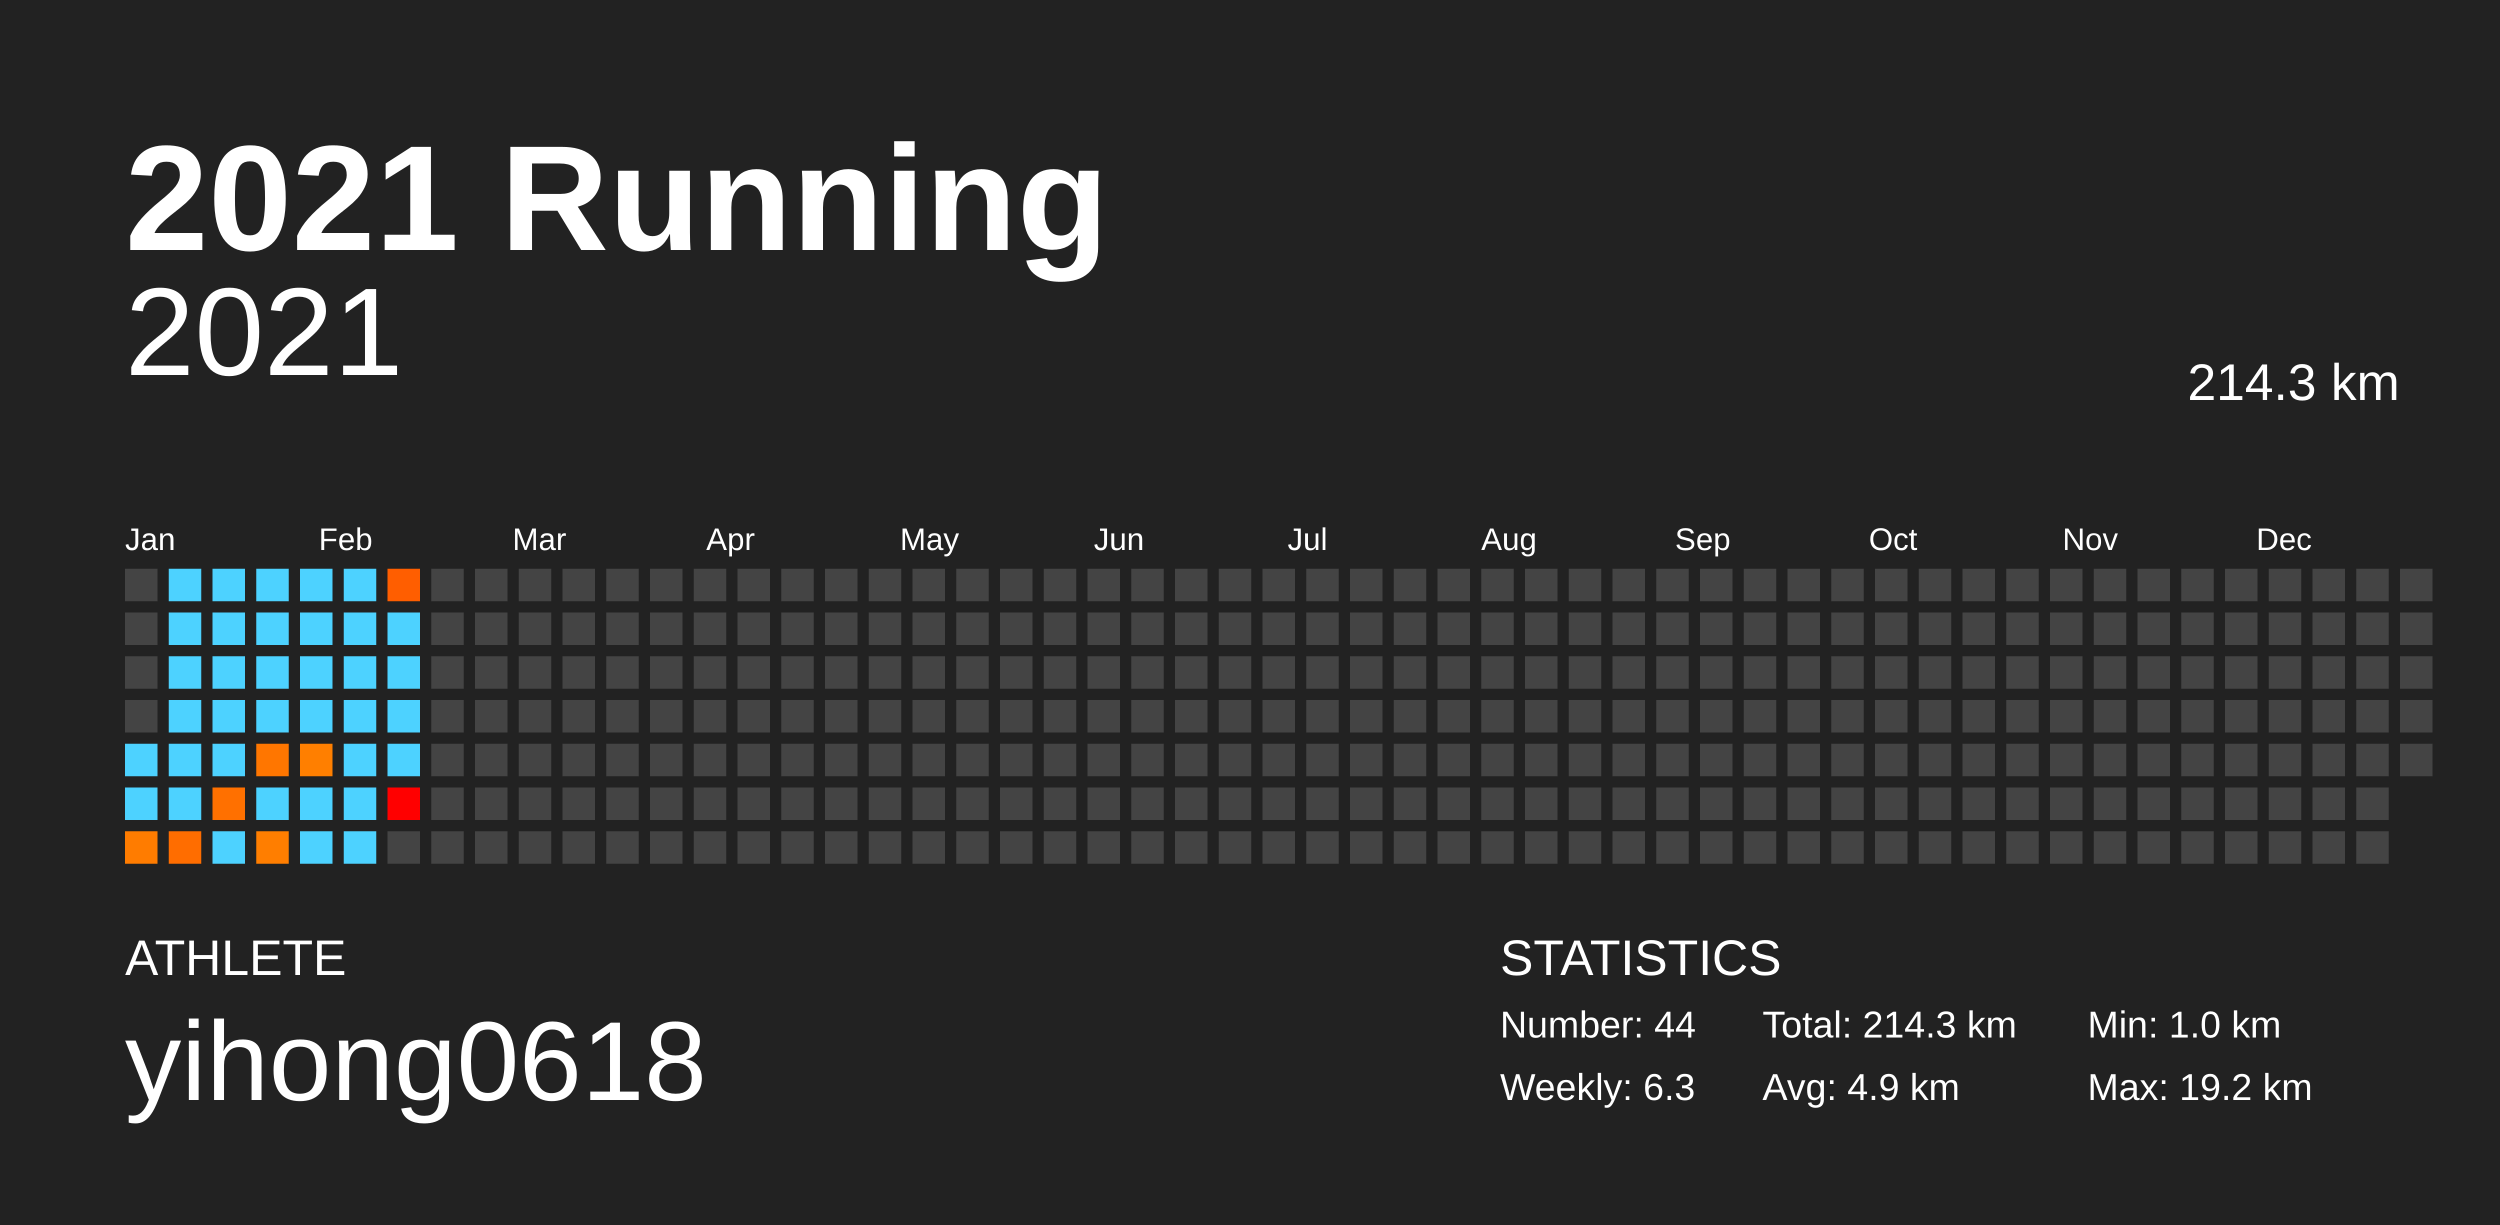
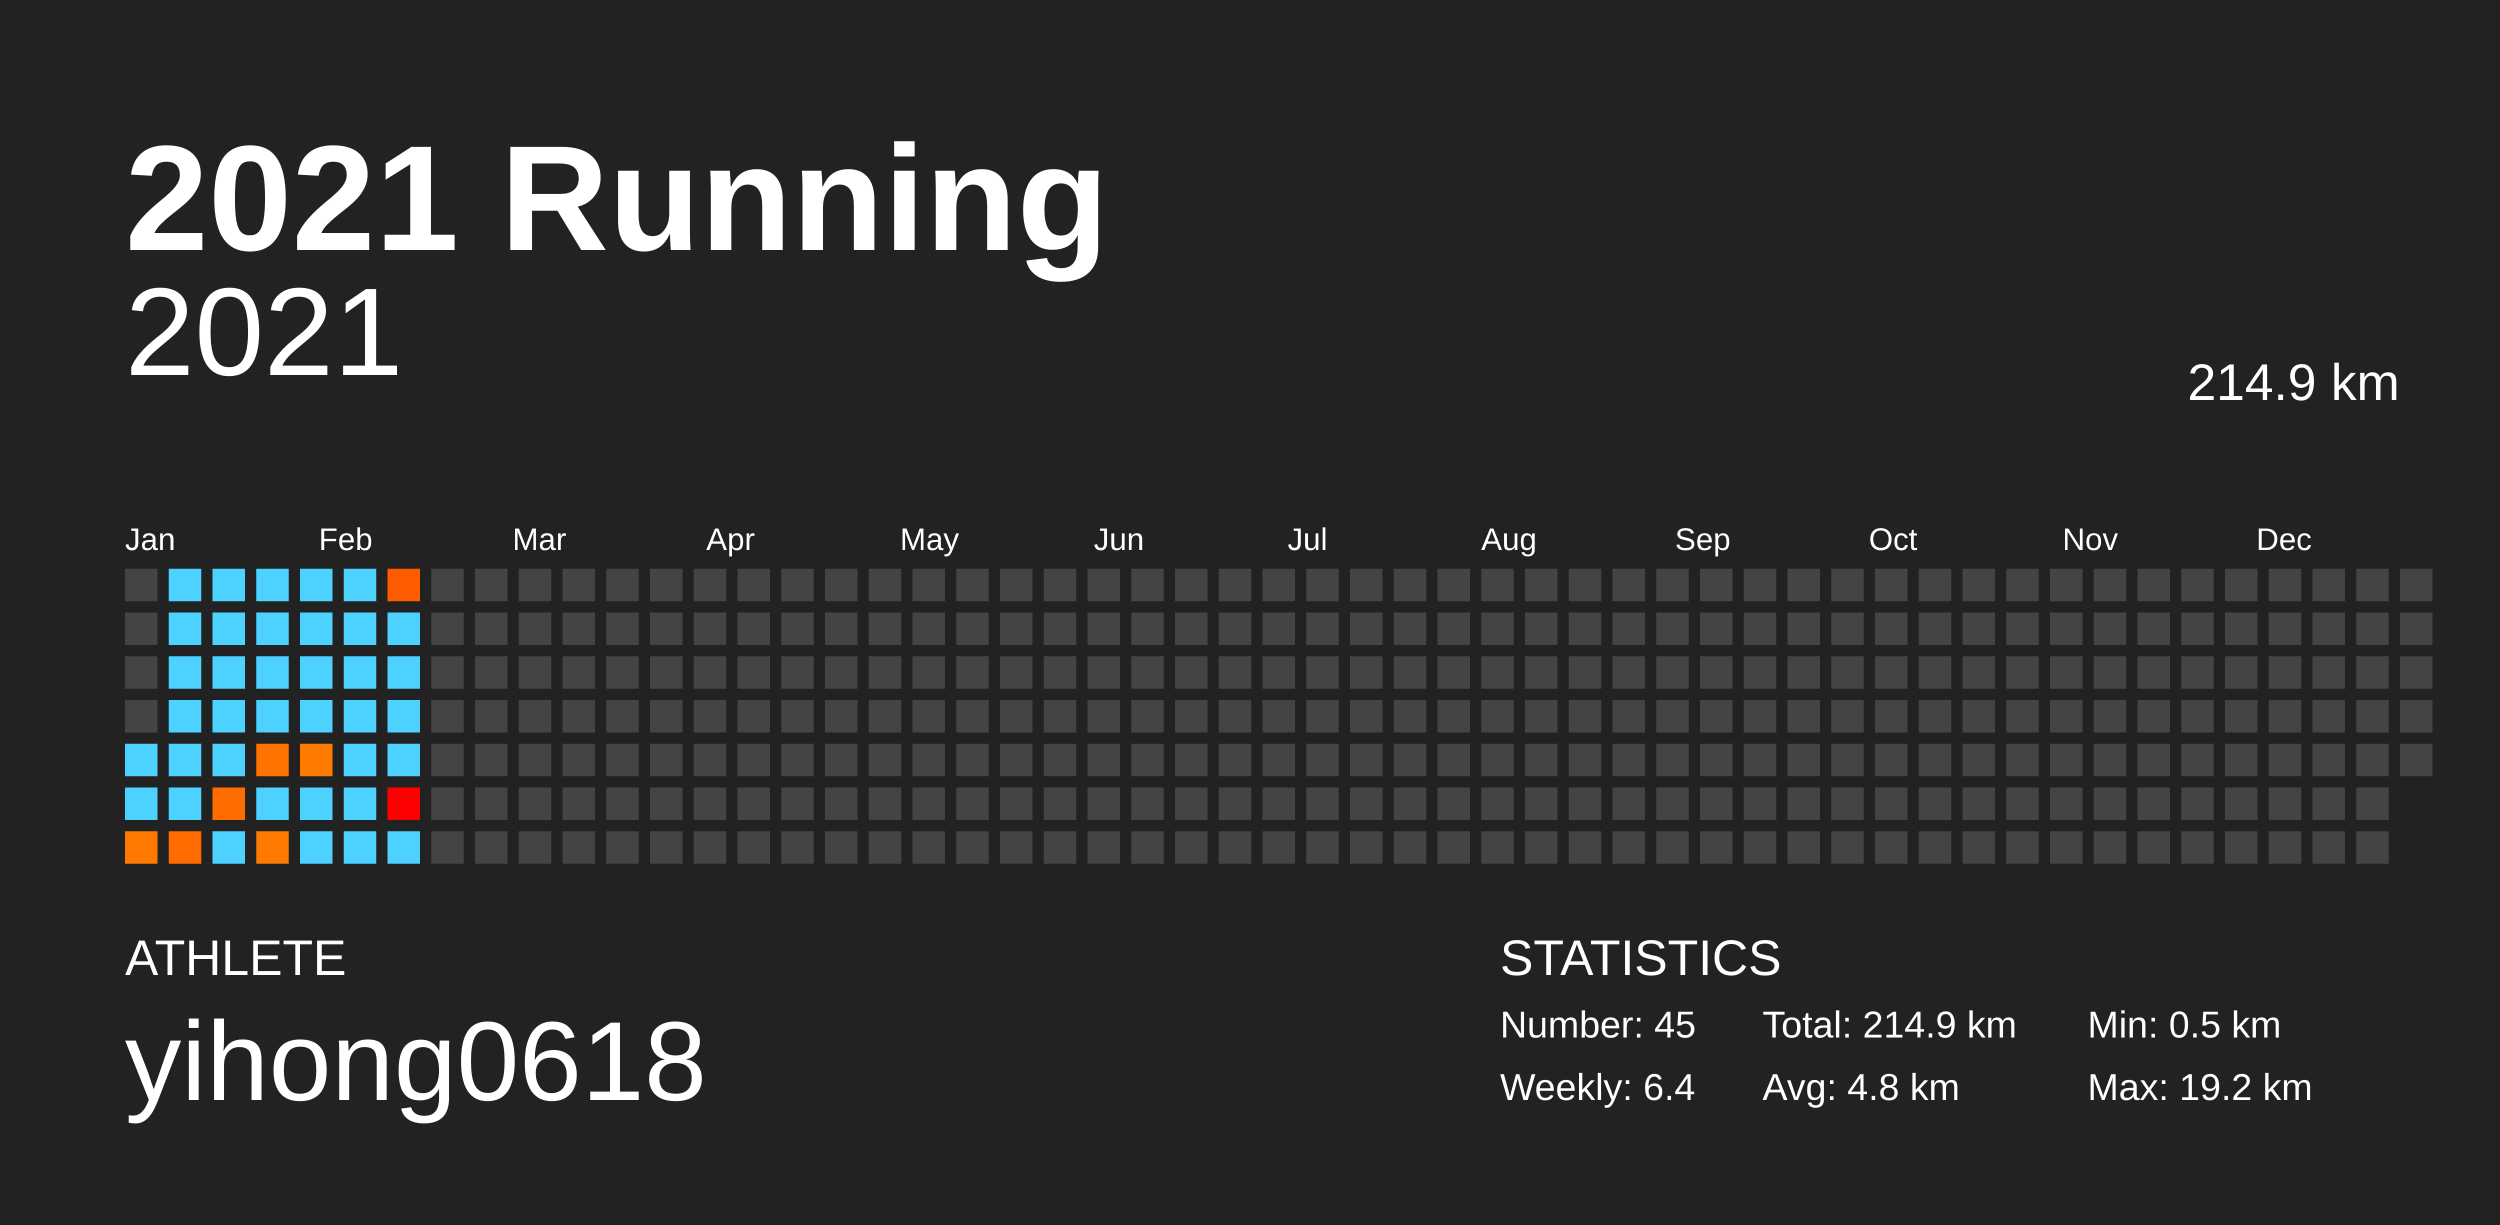
<svg xmlns="http://www.w3.org/2000/svg" baseProfile="full" height="98mm" version="1.1" viewBox="0,0,200,98" width="200mm">
  <defs />
  <rect fill="#222222" height="98" width="200" x="0" y="0" />
  <text fill="#FFFFFF" style="font-size:12px; font-family:Arial; font-weight:bold;" x="10" y="20">2021 Running</text>
  <text fill="#FFFFFF" style="font-size:4px; font-family:Arial" x="10" y="78">ATHLETE</text>
  <text fill="#FFFFFF" style="font-size:9px; font-family:Arial" x="10" y="88">yihong0618</text>
  <text fill="#FFFFFF" style="font-size:4px; font-family:Arial" x="120" y="78">STATISTICS</text>
-   <text fill="#FFFFFF" style="font-size:3px; font-family:Arial" x="120" y="83">Number: 44</text>
-   <text fill="#FFFFFF" style="font-size:3px; font-family:Arial" x="120" y="88">Weekly: 6.3</text>
-   <text fill="#FFFFFF" style="font-size:3px; font-family:Arial" x="141" y="83">Total: 214.3 km</text>
-   <text fill="#FFFFFF" style="font-size:3px; font-family:Arial" x="141" y="88">Avg: 4.9 km</text>
-   <text fill="#FFFFFF" style="font-size:3px; font-family:Arial" x="167" y="83">Min: 1.0 km</text>
+   <text fill="#FFFFFF" style="font-size:3px; font-family:Arial" x="120" y="83">Number: 45</text>
+   <text fill="#FFFFFF" style="font-size:3px; font-family:Arial" x="120" y="88">Weekly: 6.4</text>
+   <text fill="#FFFFFF" style="font-size:3px; font-family:Arial" x="141" y="83">Total: 214.9 km</text>
+   <text fill="#FFFFFF" style="font-size:3px; font-family:Arial" x="141" y="88">Avg: 4.8 km</text>
+   <text fill="#FFFFFF" style="font-size:3px; font-family:Arial" x="167" y="83">Min: 0.5 km</text>
  <text fill="#FFFFFF" style="font-size:3px; font-family:Arial" x="167" y="88">Max: 19.2 km</text>
  <text alignment-baseline="hanging" fill="#FFFFFF" style="font-size:10.0px; font-family:Arial;" x="10" y="30">2021</text>
-   <text alignment-baseline="hanging" fill="#FFFFFF" style="font-size:4.125px; font-family:Arial;" x="175" y="32">214.3 km</text>
+   <text alignment-baseline="hanging" fill="#FFFFFF" style="font-size:4.125px; font-family:Arial;" x="175" y="32">214.9 km</text>
  <text fill="#FFFFFF" style="font-size:2.5px; font-family:Arial" x="10.0" y="44">Jan</text>
  <text fill="#FFFFFF" style="font-size:2.5px; font-family:Arial" x="25.5" y="44">Feb</text>
  <text fill="#FFFFFF" style="font-size:2.5px; font-family:Arial" x="41.0" y="44">Mar</text>
  <text fill="#FFFFFF" style="font-size:2.5px; font-family:Arial" x="56.5" y="44">Apr</text>
  <text fill="#FFFFFF" style="font-size:2.5px; font-family:Arial" x="72.0" y="44">May</text>
  <text fill="#FFFFFF" style="font-size:2.5px; font-family:Arial" x="87.5" y="44">Jun</text>
  <text fill="#FFFFFF" style="font-size:2.5px; font-family:Arial" x="103.0" y="44">Jul</text>
  <text fill="#FFFFFF" style="font-size:2.5px; font-family:Arial" x="118.5" y="44">Aug</text>
  <text fill="#FFFFFF" style="font-size:2.5px; font-family:Arial" x="134.0" y="44">Sep</text>
  <text fill="#FFFFFF" style="font-size:2.5px; font-family:Arial" x="149.5" y="44">Oct</text>
  <text fill="#FFFFFF" style="font-size:2.5px; font-family:Arial" x="165.0" y="44">Nov</text>
  <text fill="#FFFFFF" style="font-size:2.5px; font-family:Arial" x="180.5" y="44">Dec</text>
  <rect fill="#444444" height="2.6" width="2.6" x="10.0" y="45.5" />
  <rect fill="#444444" height="2.6" width="2.6" x="10.0" y="49.0" />
  <rect fill="#444444" height="2.6" width="2.6" x="10.0" y="52.5" />
  <rect fill="#444444" height="2.6" width="2.6" x="10.0" y="56.0" />
  <rect fill="#4dd2ff" height="2.6" width="2.6" x="10.0" y="59.5" />
  <rect fill="#4dd2ff" height="2.6" width="2.6" x="10.0" y="63.0" />
-   <rect fill="#ff7c00" height="2.6" width="2.6" x="10.0" y="66.5" />
+   <rect fill="#ff7900" height="2.6" width="2.6" x="10.0" y="66.5" />
  <rect fill="#4dd2ff" height="2.6" width="2.6" x="13.5" y="45.5" />
  <rect fill="#4dd2ff" height="2.6" width="2.6" x="13.5" y="49.0" />
  <rect fill="#4dd2ff" height="2.6" width="2.6" x="13.5" y="52.5" />
  <rect fill="#4dd2ff" height="2.6" width="2.6" x="13.5" y="56.0" />
  <rect fill="#4dd2ff" height="2.6" width="2.6" x="13.5" y="59.5" />
  <rect fill="#4dd2ff" height="2.6" width="2.6" x="13.5" y="63.0" />
-   <rect fill="#ff6d00" height="2.6" width="2.6" x="13.5" y="66.5" />
+   <rect fill="#ff6b00" height="2.6" width="2.6" x="13.5" y="66.5" />
  <rect fill="#4dd2ff" height="2.6" width="2.6" x="17.0" y="45.5" />
  <rect fill="#4dd2ff" height="2.6" width="2.6" x="17.0" y="49.0" />
  <rect fill="#4dd2ff" height="2.6" width="2.6" x="17.0" y="52.5" />
  <rect fill="#4dd2ff" height="2.6" width="2.6" x="17.0" y="56.0" />
  <rect fill="#4dd2ff" height="2.6" width="2.6" x="17.0" y="59.5" />
-   <rect fill="#ff7000" height="2.6" width="2.6" x="17.0" y="63.0" />
+   <rect fill="#ff6d00" height="2.6" width="2.6" x="17.0" y="63.0" />
  <rect fill="#4dd2ff" height="2.6" width="2.6" x="17.0" y="66.5" />
  <rect fill="#4dd2ff" height="2.6" width="2.6" x="20.5" y="45.5" />
  <rect fill="#4dd2ff" height="2.6" width="2.6" x="20.5" y="49.0" />
  <rect fill="#4dd2ff" height="2.6" width="2.6" x="20.5" y="52.5" />
  <rect fill="#4dd2ff" height="2.6" width="2.6" x="20.5" y="56.0" />
-   <rect fill="#ff7600" height="2.6" width="2.6" x="20.5" y="59.5" />
+   <rect fill="#ff7300" height="2.6" width="2.6" x="20.5" y="59.5" />
  <rect fill="#4dd2ff" height="2.6" width="2.6" x="20.5" y="63.0" />
-   <rect fill="#ff7e00" height="2.6" width="2.6" x="20.5" y="66.5" />
+   <rect fill="#ff7a00" height="2.6" width="2.6" x="20.5" y="66.5" />
  <rect fill="#4dd2ff" height="2.6" width="2.6" x="24.0" y="45.5" />
  <rect fill="#4dd2ff" height="2.6" width="2.6" x="24.0" y="49.0" />
  <rect fill="#4dd2ff" height="2.6" width="2.6" x="24.0" y="52.5" />
  <rect fill="#4dd2ff" height="2.6" width="2.6" x="24.0" y="56.0" />
-   <rect fill="#ff7f00" height="2.6" width="2.6" x="24.0" y="59.5" />
+   <rect fill="#ff7b00" height="2.6" width="2.6" x="24.0" y="59.5" />
  <rect fill="#4dd2ff" height="2.6" width="2.6" x="24.0" y="63.0" />
  <rect fill="#4dd2ff" height="2.6" width="2.6" x="24.0" y="66.5" />
  <rect fill="#4dd2ff" height="2.6" width="2.6" x="27.5" y="45.5" />
  <rect fill="#4dd2ff" height="2.6" width="2.6" x="27.5" y="49.0" />
  <rect fill="#4dd2ff" height="2.6" width="2.6" x="27.5" y="52.5" />
  <rect fill="#4dd2ff" height="2.6" width="2.6" x="27.5" y="56.0" />
  <rect fill="#4dd2ff" height="2.6" width="2.6" x="27.5" y="59.5" />
  <rect fill="#4dd2ff" height="2.6" width="2.6" x="27.5" y="63.0" />
  <rect fill="#4dd2ff" height="2.6" width="2.6" x="27.5" y="66.5" />
-   <rect fill="#ff5e00" height="2.6" width="2.6" x="31.0" y="45.5" />
+   <rect fill="#ff5c00" height="2.6" width="2.6" x="31.0" y="45.5" />
  <rect fill="#4dd2ff" height="2.6" width="2.6" x="31.0" y="49.0" />
  <rect fill="#4dd2ff" height="2.6" width="2.6" x="31.0" y="52.5" />
  <rect fill="#4dd2ff" height="2.6" width="2.6" x="31.0" y="56.0" />
  <rect fill="#4dd2ff" height="2.6" width="2.6" x="31.0" y="59.5" />
  <rect fill="#ff0000" height="2.6" width="2.6" x="31.0" y="63.0" />
-   <rect fill="#444444" height="2.6" width="2.6" x="31.0" y="66.5" />
+   <rect fill="#4dd2ff" height="2.6" width="2.6" x="31.0" y="66.5" />
  <rect fill="#444444" height="2.6" width="2.6" x="34.5" y="45.5" />
  <rect fill="#444444" height="2.6" width="2.6" x="34.5" y="49.0" />
  <rect fill="#444444" height="2.6" width="2.6" x="34.5" y="52.5" />
  <rect fill="#444444" height="2.6" width="2.6" x="34.5" y="56.0" />
  <rect fill="#444444" height="2.6" width="2.6" x="34.5" y="59.5" />
  <rect fill="#444444" height="2.6" width="2.6" x="34.5" y="63.0" />
  <rect fill="#444444" height="2.6" width="2.6" x="34.5" y="66.5" />
  <rect fill="#444444" height="2.6" width="2.6" x="38.0" y="45.5" />
  <rect fill="#444444" height="2.6" width="2.6" x="38.0" y="49.0" />
  <rect fill="#444444" height="2.6" width="2.6" x="38.0" y="52.5" />
  <rect fill="#444444" height="2.6" width="2.6" x="38.0" y="56.0" />
  <rect fill="#444444" height="2.6" width="2.6" x="38.0" y="59.5" />
  <rect fill="#444444" height="2.6" width="2.6" x="38.0" y="63.0" />
  <rect fill="#444444" height="2.6" width="2.6" x="38.0" y="66.5" />
  <rect fill="#444444" height="2.6" width="2.6" x="41.5" y="45.5" />
  <rect fill="#444444" height="2.6" width="2.6" x="41.5" y="49.0" />
  <rect fill="#444444" height="2.6" width="2.6" x="41.5" y="52.5" />
  <rect fill="#444444" height="2.6" width="2.6" x="41.5" y="56.0" />
  <rect fill="#444444" height="2.6" width="2.6" x="41.5" y="59.5" />
  <rect fill="#444444" height="2.6" width="2.6" x="41.5" y="63.0" />
  <rect fill="#444444" height="2.6" width="2.6" x="41.5" y="66.5" />
  <rect fill="#444444" height="2.6" width="2.6" x="45.0" y="45.5" />
  <rect fill="#444444" height="2.6" width="2.6" x="45.0" y="49.0" />
  <rect fill="#444444" height="2.6" width="2.6" x="45.0" y="52.5" />
  <rect fill="#444444" height="2.6" width="2.6" x="45.0" y="56.0" />
  <rect fill="#444444" height="2.6" width="2.6" x="45.0" y="59.5" />
  <rect fill="#444444" height="2.6" width="2.6" x="45.0" y="63.0" />
  <rect fill="#444444" height="2.6" width="2.6" x="45.0" y="66.5" />
  <rect fill="#444444" height="2.6" width="2.6" x="48.5" y="45.5" />
  <rect fill="#444444" height="2.6" width="2.6" x="48.5" y="49.0" />
  <rect fill="#444444" height="2.6" width="2.6" x="48.5" y="52.5" />
  <rect fill="#444444" height="2.6" width="2.6" x="48.5" y="56.0" />
  <rect fill="#444444" height="2.6" width="2.6" x="48.5" y="59.5" />
  <rect fill="#444444" height="2.6" width="2.6" x="48.5" y="63.0" />
  <rect fill="#444444" height="2.6" width="2.6" x="48.5" y="66.5" />
  <rect fill="#444444" height="2.6" width="2.6" x="52.0" y="45.5" />
  <rect fill="#444444" height="2.6" width="2.6" x="52.0" y="49.0" />
  <rect fill="#444444" height="2.6" width="2.6" x="52.0" y="52.5" />
  <rect fill="#444444" height="2.6" width="2.6" x="52.0" y="56.0" />
  <rect fill="#444444" height="2.6" width="2.6" x="52.0" y="59.5" />
  <rect fill="#444444" height="2.6" width="2.6" x="52.0" y="63.0" />
  <rect fill="#444444" height="2.6" width="2.6" x="52.0" y="66.5" />
  <rect fill="#444444" height="2.6" width="2.6" x="55.5" y="45.5" />
  <rect fill="#444444" height="2.6" width="2.6" x="55.5" y="49.0" />
  <rect fill="#444444" height="2.6" width="2.6" x="55.5" y="52.5" />
  <rect fill="#444444" height="2.6" width="2.6" x="55.5" y="56.0" />
  <rect fill="#444444" height="2.6" width="2.6" x="55.5" y="59.5" />
  <rect fill="#444444" height="2.6" width="2.6" x="55.5" y="63.0" />
  <rect fill="#444444" height="2.6" width="2.6" x="55.5" y="66.5" />
  <rect fill="#444444" height="2.6" width="2.6" x="59.0" y="45.5" />
  <rect fill="#444444" height="2.6" width="2.6" x="59.0" y="49.0" />
  <rect fill="#444444" height="2.6" width="2.6" x="59.0" y="52.5" />
  <rect fill="#444444" height="2.6" width="2.6" x="59.0" y="56.0" />
  <rect fill="#444444" height="2.6" width="2.6" x="59.0" y="59.5" />
  <rect fill="#444444" height="2.6" width="2.6" x="59.0" y="63.0" />
  <rect fill="#444444" height="2.6" width="2.6" x="59.0" y="66.5" />
  <rect fill="#444444" height="2.6" width="2.6" x="62.5" y="45.5" />
  <rect fill="#444444" height="2.6" width="2.6" x="62.5" y="49.0" />
  <rect fill="#444444" height="2.6" width="2.6" x="62.5" y="52.5" />
  <rect fill="#444444" height="2.6" width="2.6" x="62.5" y="56.0" />
  <rect fill="#444444" height="2.6" width="2.6" x="62.5" y="59.5" />
  <rect fill="#444444" height="2.6" width="2.6" x="62.5" y="63.0" />
  <rect fill="#444444" height="2.6" width="2.6" x="62.5" y="66.5" />
  <rect fill="#444444" height="2.6" width="2.6" x="66.0" y="45.5" />
  <rect fill="#444444" height="2.6" width="2.6" x="66.0" y="49.0" />
  <rect fill="#444444" height="2.6" width="2.6" x="66.0" y="52.5" />
  <rect fill="#444444" height="2.6" width="2.6" x="66.0" y="56.0" />
  <rect fill="#444444" height="2.6" width="2.6" x="66.0" y="59.5" />
  <rect fill="#444444" height="2.6" width="2.6" x="66.0" y="63.0" />
  <rect fill="#444444" height="2.6" width="2.6" x="66.0" y="66.5" />
  <rect fill="#444444" height="2.6" width="2.6" x="69.5" y="45.5" />
  <rect fill="#444444" height="2.6" width="2.6" x="69.5" y="49.0" />
  <rect fill="#444444" height="2.6" width="2.6" x="69.5" y="52.5" />
  <rect fill="#444444" height="2.6" width="2.6" x="69.5" y="56.0" />
  <rect fill="#444444" height="2.6" width="2.6" x="69.5" y="59.5" />
  <rect fill="#444444" height="2.6" width="2.6" x="69.5" y="63.0" />
  <rect fill="#444444" height="2.6" width="2.6" x="69.5" y="66.5" />
  <rect fill="#444444" height="2.6" width="2.6" x="73.0" y="45.5" />
  <rect fill="#444444" height="2.6" width="2.6" x="73.0" y="49.0" />
  <rect fill="#444444" height="2.6" width="2.6" x="73.0" y="52.5" />
  <rect fill="#444444" height="2.6" width="2.6" x="73.0" y="56.0" />
  <rect fill="#444444" height="2.6" width="2.6" x="73.0" y="59.5" />
  <rect fill="#444444" height="2.6" width="2.6" x="73.0" y="63.0" />
  <rect fill="#444444" height="2.6" width="2.6" x="73.0" y="66.5" />
  <rect fill="#444444" height="2.6" width="2.6" x="76.5" y="45.5" />
  <rect fill="#444444" height="2.6" width="2.6" x="76.5" y="49.0" />
  <rect fill="#444444" height="2.6" width="2.6" x="76.5" y="52.5" />
  <rect fill="#444444" height="2.6" width="2.6" x="76.5" y="56.0" />
  <rect fill="#444444" height="2.6" width="2.6" x="76.5" y="59.5" />
  <rect fill="#444444" height="2.6" width="2.6" x="76.5" y="63.0" />
  <rect fill="#444444" height="2.6" width="2.6" x="76.5" y="66.5" />
  <rect fill="#444444" height="2.6" width="2.6" x="80.0" y="45.5" />
  <rect fill="#444444" height="2.6" width="2.6" x="80.0" y="49.0" />
  <rect fill="#444444" height="2.6" width="2.6" x="80.0" y="52.5" />
  <rect fill="#444444" height="2.6" width="2.6" x="80.0" y="56.0" />
  <rect fill="#444444" height="2.6" width="2.6" x="80.0" y="59.5" />
  <rect fill="#444444" height="2.6" width="2.6" x="80.0" y="63.0" />
  <rect fill="#444444" height="2.6" width="2.6" x="80.0" y="66.5" />
  <rect fill="#444444" height="2.6" width="2.6" x="83.5" y="45.5" />
  <rect fill="#444444" height="2.6" width="2.6" x="83.5" y="49.0" />
  <rect fill="#444444" height="2.6" width="2.6" x="83.5" y="52.5" />
  <rect fill="#444444" height="2.6" width="2.6" x="83.5" y="56.0" />
  <rect fill="#444444" height="2.6" width="2.6" x="83.5" y="59.5" />
  <rect fill="#444444" height="2.6" width="2.6" x="83.5" y="63.0" />
  <rect fill="#444444" height="2.6" width="2.6" x="83.5" y="66.5" />
  <rect fill="#444444" height="2.6" width="2.6" x="87.0" y="45.5" />
  <rect fill="#444444" height="2.6" width="2.6" x="87.0" y="49.0" />
  <rect fill="#444444" height="2.6" width="2.6" x="87.0" y="52.5" />
  <rect fill="#444444" height="2.6" width="2.6" x="87.0" y="56.0" />
  <rect fill="#444444" height="2.6" width="2.6" x="87.0" y="59.5" />
  <rect fill="#444444" height="2.6" width="2.6" x="87.0" y="63.0" />
  <rect fill="#444444" height="2.6" width="2.6" x="87.0" y="66.5" />
  <rect fill="#444444" height="2.6" width="2.6" x="90.5" y="45.5" />
  <rect fill="#444444" height="2.6" width="2.6" x="90.5" y="49.0" />
  <rect fill="#444444" height="2.6" width="2.6" x="90.5" y="52.5" />
  <rect fill="#444444" height="2.6" width="2.6" x="90.5" y="56.0" />
  <rect fill="#444444" height="2.6" width="2.6" x="90.5" y="59.5" />
  <rect fill="#444444" height="2.6" width="2.6" x="90.5" y="63.0" />
  <rect fill="#444444" height="2.6" width="2.6" x="90.5" y="66.5" />
  <rect fill="#444444" height="2.6" width="2.6" x="94.0" y="45.5" />
  <rect fill="#444444" height="2.6" width="2.6" x="94.0" y="49.0" />
  <rect fill="#444444" height="2.6" width="2.6" x="94.0" y="52.5" />
  <rect fill="#444444" height="2.6" width="2.6" x="94.0" y="56.0" />
  <rect fill="#444444" height="2.6" width="2.6" x="94.0" y="59.5" />
  <rect fill="#444444" height="2.6" width="2.6" x="94.0" y="63.0" />
  <rect fill="#444444" height="2.6" width="2.6" x="94.0" y="66.5" />
  <rect fill="#444444" height="2.6" width="2.6" x="97.5" y="45.5" />
  <rect fill="#444444" height="2.6" width="2.6" x="97.5" y="49.0" />
  <rect fill="#444444" height="2.6" width="2.6" x="97.5" y="52.5" />
  <rect fill="#444444" height="2.6" width="2.6" x="97.5" y="56.0" />
  <rect fill="#444444" height="2.6" width="2.6" x="97.5" y="59.5" />
  <rect fill="#444444" height="2.6" width="2.6" x="97.5" y="63.0" />
  <rect fill="#444444" height="2.6" width="2.6" x="97.5" y="66.5" />
  <rect fill="#444444" height="2.6" width="2.6" x="101.0" y="45.5" />
  <rect fill="#444444" height="2.6" width="2.6" x="101.0" y="49.0" />
  <rect fill="#444444" height="2.6" width="2.6" x="101.0" y="52.5" />
  <rect fill="#444444" height="2.6" width="2.6" x="101.0" y="56.0" />
  <rect fill="#444444" height="2.6" width="2.6" x="101.0" y="59.5" />
  <rect fill="#444444" height="2.6" width="2.6" x="101.0" y="63.0" />
  <rect fill="#444444" height="2.6" width="2.6" x="101.0" y="66.5" />
  <rect fill="#444444" height="2.6" width="2.6" x="104.5" y="45.5" />
  <rect fill="#444444" height="2.6" width="2.6" x="104.5" y="49.0" />
  <rect fill="#444444" height="2.6" width="2.6" x="104.5" y="52.5" />
  <rect fill="#444444" height="2.6" width="2.6" x="104.5" y="56.0" />
  <rect fill="#444444" height="2.6" width="2.6" x="104.5" y="59.5" />
  <rect fill="#444444" height="2.6" width="2.6" x="104.5" y="63.0" />
  <rect fill="#444444" height="2.6" width="2.6" x="104.5" y="66.5" />
  <rect fill="#444444" height="2.6" width="2.6" x="108.0" y="45.5" />
  <rect fill="#444444" height="2.6" width="2.6" x="108.0" y="49.0" />
  <rect fill="#444444" height="2.6" width="2.6" x="108.0" y="52.5" />
  <rect fill="#444444" height="2.6" width="2.6" x="108.0" y="56.0" />
  <rect fill="#444444" height="2.6" width="2.6" x="108.0" y="59.5" />
  <rect fill="#444444" height="2.6" width="2.6" x="108.0" y="63.0" />
  <rect fill="#444444" height="2.6" width="2.6" x="108.0" y="66.5" />
  <rect fill="#444444" height="2.6" width="2.6" x="111.5" y="45.5" />
  <rect fill="#444444" height="2.6" width="2.6" x="111.5" y="49.0" />
  <rect fill="#444444" height="2.6" width="2.6" x="111.5" y="52.5" />
  <rect fill="#444444" height="2.6" width="2.6" x="111.5" y="56.0" />
  <rect fill="#444444" height="2.6" width="2.6" x="111.5" y="59.5" />
  <rect fill="#444444" height="2.6" width="2.6" x="111.5" y="63.0" />
  <rect fill="#444444" height="2.6" width="2.6" x="111.5" y="66.5" />
  <rect fill="#444444" height="2.6" width="2.6" x="115.0" y="45.5" />
  <rect fill="#444444" height="2.6" width="2.6" x="115.0" y="49.0" />
  <rect fill="#444444" height="2.6" width="2.6" x="115.0" y="52.5" />
  <rect fill="#444444" height="2.6" width="2.6" x="115.0" y="56.0" />
  <rect fill="#444444" height="2.6" width="2.6" x="115.0" y="59.5" />
  <rect fill="#444444" height="2.6" width="2.6" x="115.0" y="63.0" />
  <rect fill="#444444" height="2.6" width="2.6" x="115.0" y="66.5" />
  <rect fill="#444444" height="2.6" width="2.6" x="118.5" y="45.5" />
  <rect fill="#444444" height="2.6" width="2.6" x="118.5" y="49.0" />
  <rect fill="#444444" height="2.6" width="2.6" x="118.5" y="52.5" />
  <rect fill="#444444" height="2.6" width="2.6" x="118.5" y="56.0" />
  <rect fill="#444444" height="2.6" width="2.6" x="118.5" y="59.5" />
  <rect fill="#444444" height="2.6" width="2.6" x="118.5" y="63.0" />
  <rect fill="#444444" height="2.6" width="2.6" x="118.5" y="66.5" />
  <rect fill="#444444" height="2.6" width="2.6" x="122.0" y="45.5" />
  <rect fill="#444444" height="2.6" width="2.6" x="122.0" y="49.0" />
  <rect fill="#444444" height="2.6" width="2.6" x="122.0" y="52.5" />
  <rect fill="#444444" height="2.6" width="2.6" x="122.0" y="56.0" />
  <rect fill="#444444" height="2.6" width="2.6" x="122.0" y="59.5" />
  <rect fill="#444444" height="2.6" width="2.6" x="122.0" y="63.0" />
  <rect fill="#444444" height="2.6" width="2.6" x="122.0" y="66.5" />
  <rect fill="#444444" height="2.6" width="2.6" x="125.5" y="45.5" />
  <rect fill="#444444" height="2.6" width="2.6" x="125.5" y="49.0" />
  <rect fill="#444444" height="2.6" width="2.6" x="125.5" y="52.5" />
  <rect fill="#444444" height="2.6" width="2.6" x="125.5" y="56.0" />
  <rect fill="#444444" height="2.6" width="2.6" x="125.5" y="59.5" />
  <rect fill="#444444" height="2.6" width="2.6" x="125.5" y="63.0" />
  <rect fill="#444444" height="2.6" width="2.6" x="125.5" y="66.5" />
  <rect fill="#444444" height="2.6" width="2.6" x="129.0" y="45.5" />
  <rect fill="#444444" height="2.6" width="2.6" x="129.0" y="49.0" />
  <rect fill="#444444" height="2.6" width="2.6" x="129.0" y="52.5" />
  <rect fill="#444444" height="2.6" width="2.6" x="129.0" y="56.0" />
  <rect fill="#444444" height="2.6" width="2.6" x="129.0" y="59.5" />
  <rect fill="#444444" height="2.6" width="2.6" x="129.0" y="63.0" />
  <rect fill="#444444" height="2.6" width="2.6" x="129.0" y="66.5" />
  <rect fill="#444444" height="2.6" width="2.6" x="132.5" y="45.5" />
  <rect fill="#444444" height="2.6" width="2.6" x="132.5" y="49.0" />
  <rect fill="#444444" height="2.6" width="2.6" x="132.5" y="52.5" />
  <rect fill="#444444" height="2.6" width="2.6" x="132.5" y="56.0" />
  <rect fill="#444444" height="2.6" width="2.6" x="132.5" y="59.5" />
  <rect fill="#444444" height="2.6" width="2.6" x="132.5" y="63.0" />
  <rect fill="#444444" height="2.6" width="2.6" x="132.5" y="66.5" />
  <rect fill="#444444" height="2.6" width="2.6" x="136.0" y="45.5" />
  <rect fill="#444444" height="2.6" width="2.6" x="136.0" y="49.0" />
  <rect fill="#444444" height="2.6" width="2.6" x="136.0" y="52.5" />
  <rect fill="#444444" height="2.6" width="2.6" x="136.0" y="56.0" />
  <rect fill="#444444" height="2.6" width="2.6" x="136.0" y="59.5" />
  <rect fill="#444444" height="2.6" width="2.6" x="136.0" y="63.0" />
  <rect fill="#444444" height="2.6" width="2.6" x="136.0" y="66.5" />
  <rect fill="#444444" height="2.6" width="2.6" x="139.5" y="45.5" />
  <rect fill="#444444" height="2.6" width="2.6" x="139.5" y="49.0" />
  <rect fill="#444444" height="2.6" width="2.6" x="139.5" y="52.5" />
  <rect fill="#444444" height="2.6" width="2.6" x="139.5" y="56.0" />
  <rect fill="#444444" height="2.6" width="2.6" x="139.5" y="59.5" />
  <rect fill="#444444" height="2.6" width="2.6" x="139.5" y="63.0" />
  <rect fill="#444444" height="2.6" width="2.6" x="139.5" y="66.5" />
  <rect fill="#444444" height="2.6" width="2.6" x="143.0" y="45.5" />
  <rect fill="#444444" height="2.6" width="2.6" x="143.0" y="49.0" />
  <rect fill="#444444" height="2.6" width="2.6" x="143.0" y="52.5" />
  <rect fill="#444444" height="2.6" width="2.6" x="143.0" y="56.0" />
  <rect fill="#444444" height="2.6" width="2.6" x="143.0" y="59.5" />
  <rect fill="#444444" height="2.6" width="2.6" x="143.0" y="63.0" />
  <rect fill="#444444" height="2.6" width="2.6" x="143.0" y="66.5" />
  <rect fill="#444444" height="2.6" width="2.6" x="146.5" y="45.5" />
  <rect fill="#444444" height="2.6" width="2.6" x="146.5" y="49.0" />
  <rect fill="#444444" height="2.6" width="2.6" x="146.5" y="52.5" />
  <rect fill="#444444" height="2.6" width="2.6" x="146.5" y="56.0" />
  <rect fill="#444444" height="2.6" width="2.6" x="146.5" y="59.5" />
  <rect fill="#444444" height="2.6" width="2.6" x="146.5" y="63.0" />
  <rect fill="#444444" height="2.6" width="2.6" x="146.5" y="66.5" />
  <rect fill="#444444" height="2.6" width="2.6" x="150.0" y="45.5" />
  <rect fill="#444444" height="2.6" width="2.6" x="150.0" y="49.0" />
  <rect fill="#444444" height="2.6" width="2.6" x="150.0" y="52.5" />
  <rect fill="#444444" height="2.6" width="2.6" x="150.0" y="56.0" />
  <rect fill="#444444" height="2.6" width="2.6" x="150.0" y="59.5" />
  <rect fill="#444444" height="2.6" width="2.6" x="150.0" y="63.0" />
  <rect fill="#444444" height="2.6" width="2.6" x="150.0" y="66.5" />
  <rect fill="#444444" height="2.6" width="2.6" x="153.5" y="45.5" />
  <rect fill="#444444" height="2.6" width="2.6" x="153.5" y="49.0" />
  <rect fill="#444444" height="2.6" width="2.6" x="153.5" y="52.5" />
  <rect fill="#444444" height="2.6" width="2.6" x="153.5" y="56.0" />
  <rect fill="#444444" height="2.6" width="2.6" x="153.5" y="59.5" />
  <rect fill="#444444" height="2.6" width="2.6" x="153.5" y="63.0" />
  <rect fill="#444444" height="2.6" width="2.6" x="153.5" y="66.5" />
  <rect fill="#444444" height="2.6" width="2.6" x="157.0" y="45.5" />
  <rect fill="#444444" height="2.6" width="2.6" x="157.0" y="49.0" />
  <rect fill="#444444" height="2.6" width="2.6" x="157.0" y="52.5" />
  <rect fill="#444444" height="2.6" width="2.6" x="157.0" y="56.0" />
  <rect fill="#444444" height="2.6" width="2.6" x="157.0" y="59.5" />
  <rect fill="#444444" height="2.6" width="2.6" x="157.0" y="63.0" />
  <rect fill="#444444" height="2.6" width="2.6" x="157.0" y="66.5" />
  <rect fill="#444444" height="2.6" width="2.6" x="160.5" y="45.5" />
  <rect fill="#444444" height="2.6" width="2.6" x="160.5" y="49.0" />
  <rect fill="#444444" height="2.6" width="2.6" x="160.5" y="52.5" />
  <rect fill="#444444" height="2.6" width="2.6" x="160.5" y="56.0" />
  <rect fill="#444444" height="2.6" width="2.6" x="160.5" y="59.5" />
  <rect fill="#444444" height="2.6" width="2.6" x="160.5" y="63.0" />
  <rect fill="#444444" height="2.6" width="2.6" x="160.5" y="66.5" />
  <rect fill="#444444" height="2.6" width="2.6" x="164.0" y="45.5" />
  <rect fill="#444444" height="2.6" width="2.6" x="164.0" y="49.0" />
  <rect fill="#444444" height="2.6" width="2.6" x="164.0" y="52.5" />
  <rect fill="#444444" height="2.6" width="2.6" x="164.0" y="56.0" />
  <rect fill="#444444" height="2.6" width="2.6" x="164.0" y="59.5" />
  <rect fill="#444444" height="2.6" width="2.6" x="164.0" y="63.0" />
  <rect fill="#444444" height="2.6" width="2.6" x="164.0" y="66.5" />
  <rect fill="#444444" height="2.6" width="2.6" x="167.5" y="45.5" />
  <rect fill="#444444" height="2.6" width="2.6" x="167.5" y="49.0" />
  <rect fill="#444444" height="2.6" width="2.6" x="167.5" y="52.5" />
  <rect fill="#444444" height="2.6" width="2.6" x="167.5" y="56.0" />
  <rect fill="#444444" height="2.6" width="2.6" x="167.5" y="59.5" />
  <rect fill="#444444" height="2.6" width="2.6" x="167.5" y="63.0" />
  <rect fill="#444444" height="2.6" width="2.6" x="167.5" y="66.5" />
  <rect fill="#444444" height="2.6" width="2.6" x="171.0" y="45.5" />
  <rect fill="#444444" height="2.6" width="2.6" x="171.0" y="49.0" />
  <rect fill="#444444" height="2.6" width="2.6" x="171.0" y="52.5" />
  <rect fill="#444444" height="2.6" width="2.6" x="171.0" y="56.0" />
  <rect fill="#444444" height="2.6" width="2.6" x="171.0" y="59.5" />
  <rect fill="#444444" height="2.6" width="2.6" x="171.0" y="63.0" />
  <rect fill="#444444" height="2.6" width="2.6" x="171.0" y="66.5" />
  <rect fill="#444444" height="2.6" width="2.6" x="174.5" y="45.5" />
  <rect fill="#444444" height="2.6" width="2.6" x="174.5" y="49.0" />
  <rect fill="#444444" height="2.6" width="2.6" x="174.5" y="52.5" />
  <rect fill="#444444" height="2.6" width="2.6" x="174.5" y="56.0" />
  <rect fill="#444444" height="2.6" width="2.6" x="174.5" y="59.5" />
  <rect fill="#444444" height="2.6" width="2.6" x="174.5" y="63.0" />
  <rect fill="#444444" height="2.6" width="2.6" x="174.5" y="66.5" />
  <rect fill="#444444" height="2.6" width="2.6" x="178.0" y="45.5" />
  <rect fill="#444444" height="2.6" width="2.6" x="178.0" y="49.0" />
  <rect fill="#444444" height="2.6" width="2.6" x="178.0" y="52.5" />
  <rect fill="#444444" height="2.6" width="2.6" x="178.0" y="56.0" />
  <rect fill="#444444" height="2.6" width="2.6" x="178.0" y="59.5" />
  <rect fill="#444444" height="2.6" width="2.6" x="178.0" y="63.0" />
  <rect fill="#444444" height="2.6" width="2.6" x="178.0" y="66.5" />
  <rect fill="#444444" height="2.6" width="2.6" x="181.5" y="45.5" />
  <rect fill="#444444" height="2.6" width="2.6" x="181.5" y="49.0" />
  <rect fill="#444444" height="2.6" width="2.6" x="181.5" y="52.5" />
  <rect fill="#444444" height="2.6" width="2.6" x="181.5" y="56.0" />
  <rect fill="#444444" height="2.6" width="2.6" x="181.5" y="59.5" />
  <rect fill="#444444" height="2.6" width="2.6" x="181.5" y="63.0" />
  <rect fill="#444444" height="2.6" width="2.6" x="181.5" y="66.5" />
  <rect fill="#444444" height="2.6" width="2.6" x="185.0" y="45.5" />
  <rect fill="#444444" height="2.6" width="2.6" x="185.0" y="49.0" />
  <rect fill="#444444" height="2.6" width="2.6" x="185.0" y="52.5" />
  <rect fill="#444444" height="2.6" width="2.6" x="185.0" y="56.0" />
  <rect fill="#444444" height="2.6" width="2.6" x="185.0" y="59.5" />
  <rect fill="#444444" height="2.6" width="2.6" x="185.0" y="63.0" />
  <rect fill="#444444" height="2.6" width="2.6" x="185.0" y="66.5" />
  <rect fill="#444444" height="2.6" width="2.6" x="188.5" y="45.5" />
  <rect fill="#444444" height="2.6" width="2.6" x="188.5" y="49.0" />
  <rect fill="#444444" height="2.6" width="2.6" x="188.5" y="52.5" />
  <rect fill="#444444" height="2.6" width="2.6" x="188.5" y="56.0" />
  <rect fill="#444444" height="2.6" width="2.6" x="188.5" y="59.5" />
  <rect fill="#444444" height="2.6" width="2.6" x="188.5" y="63.0" />
  <rect fill="#444444" height="2.6" width="2.6" x="188.5" y="66.5" />
  <rect fill="#444444" height="2.6" width="2.6" x="192.0" y="45.5" />
  <rect fill="#444444" height="2.6" width="2.6" x="192.0" y="49.0" />
  <rect fill="#444444" height="2.6" width="2.6" x="192.0" y="52.5" />
  <rect fill="#444444" height="2.6" width="2.6" x="192.0" y="56.0" />
  <rect fill="#444444" height="2.6" width="2.6" x="192.0" y="59.5" />
</svg>
